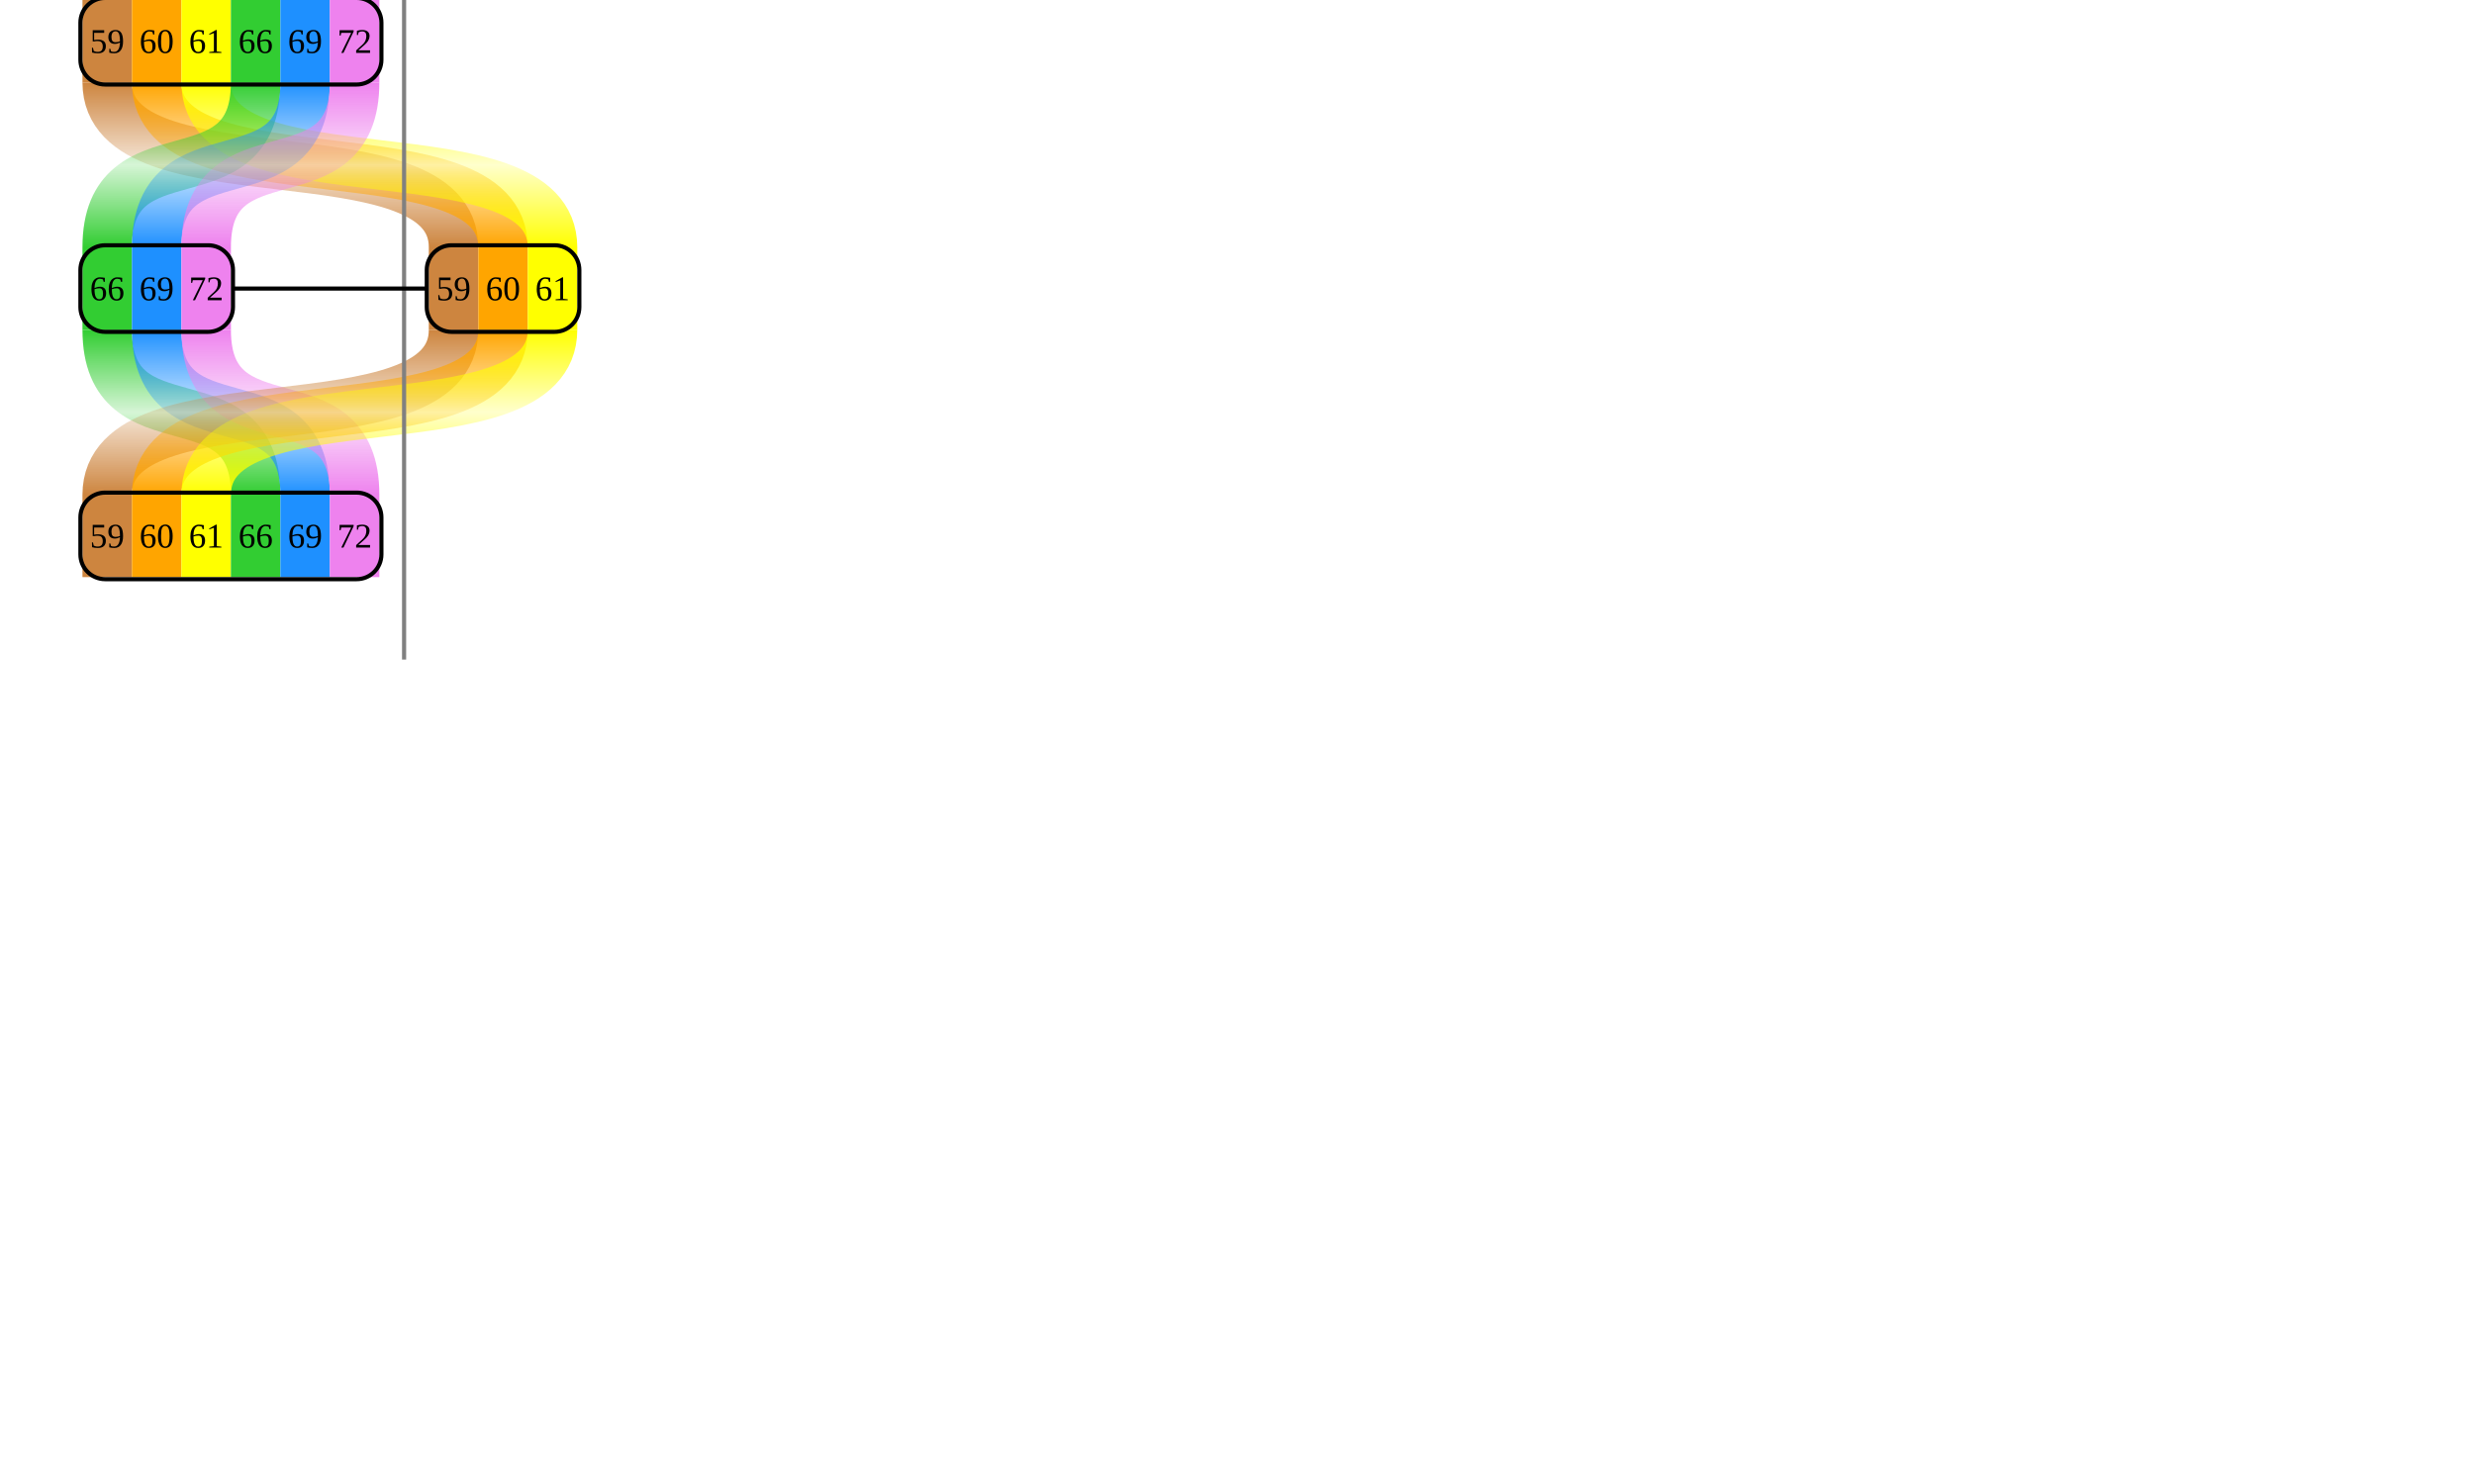
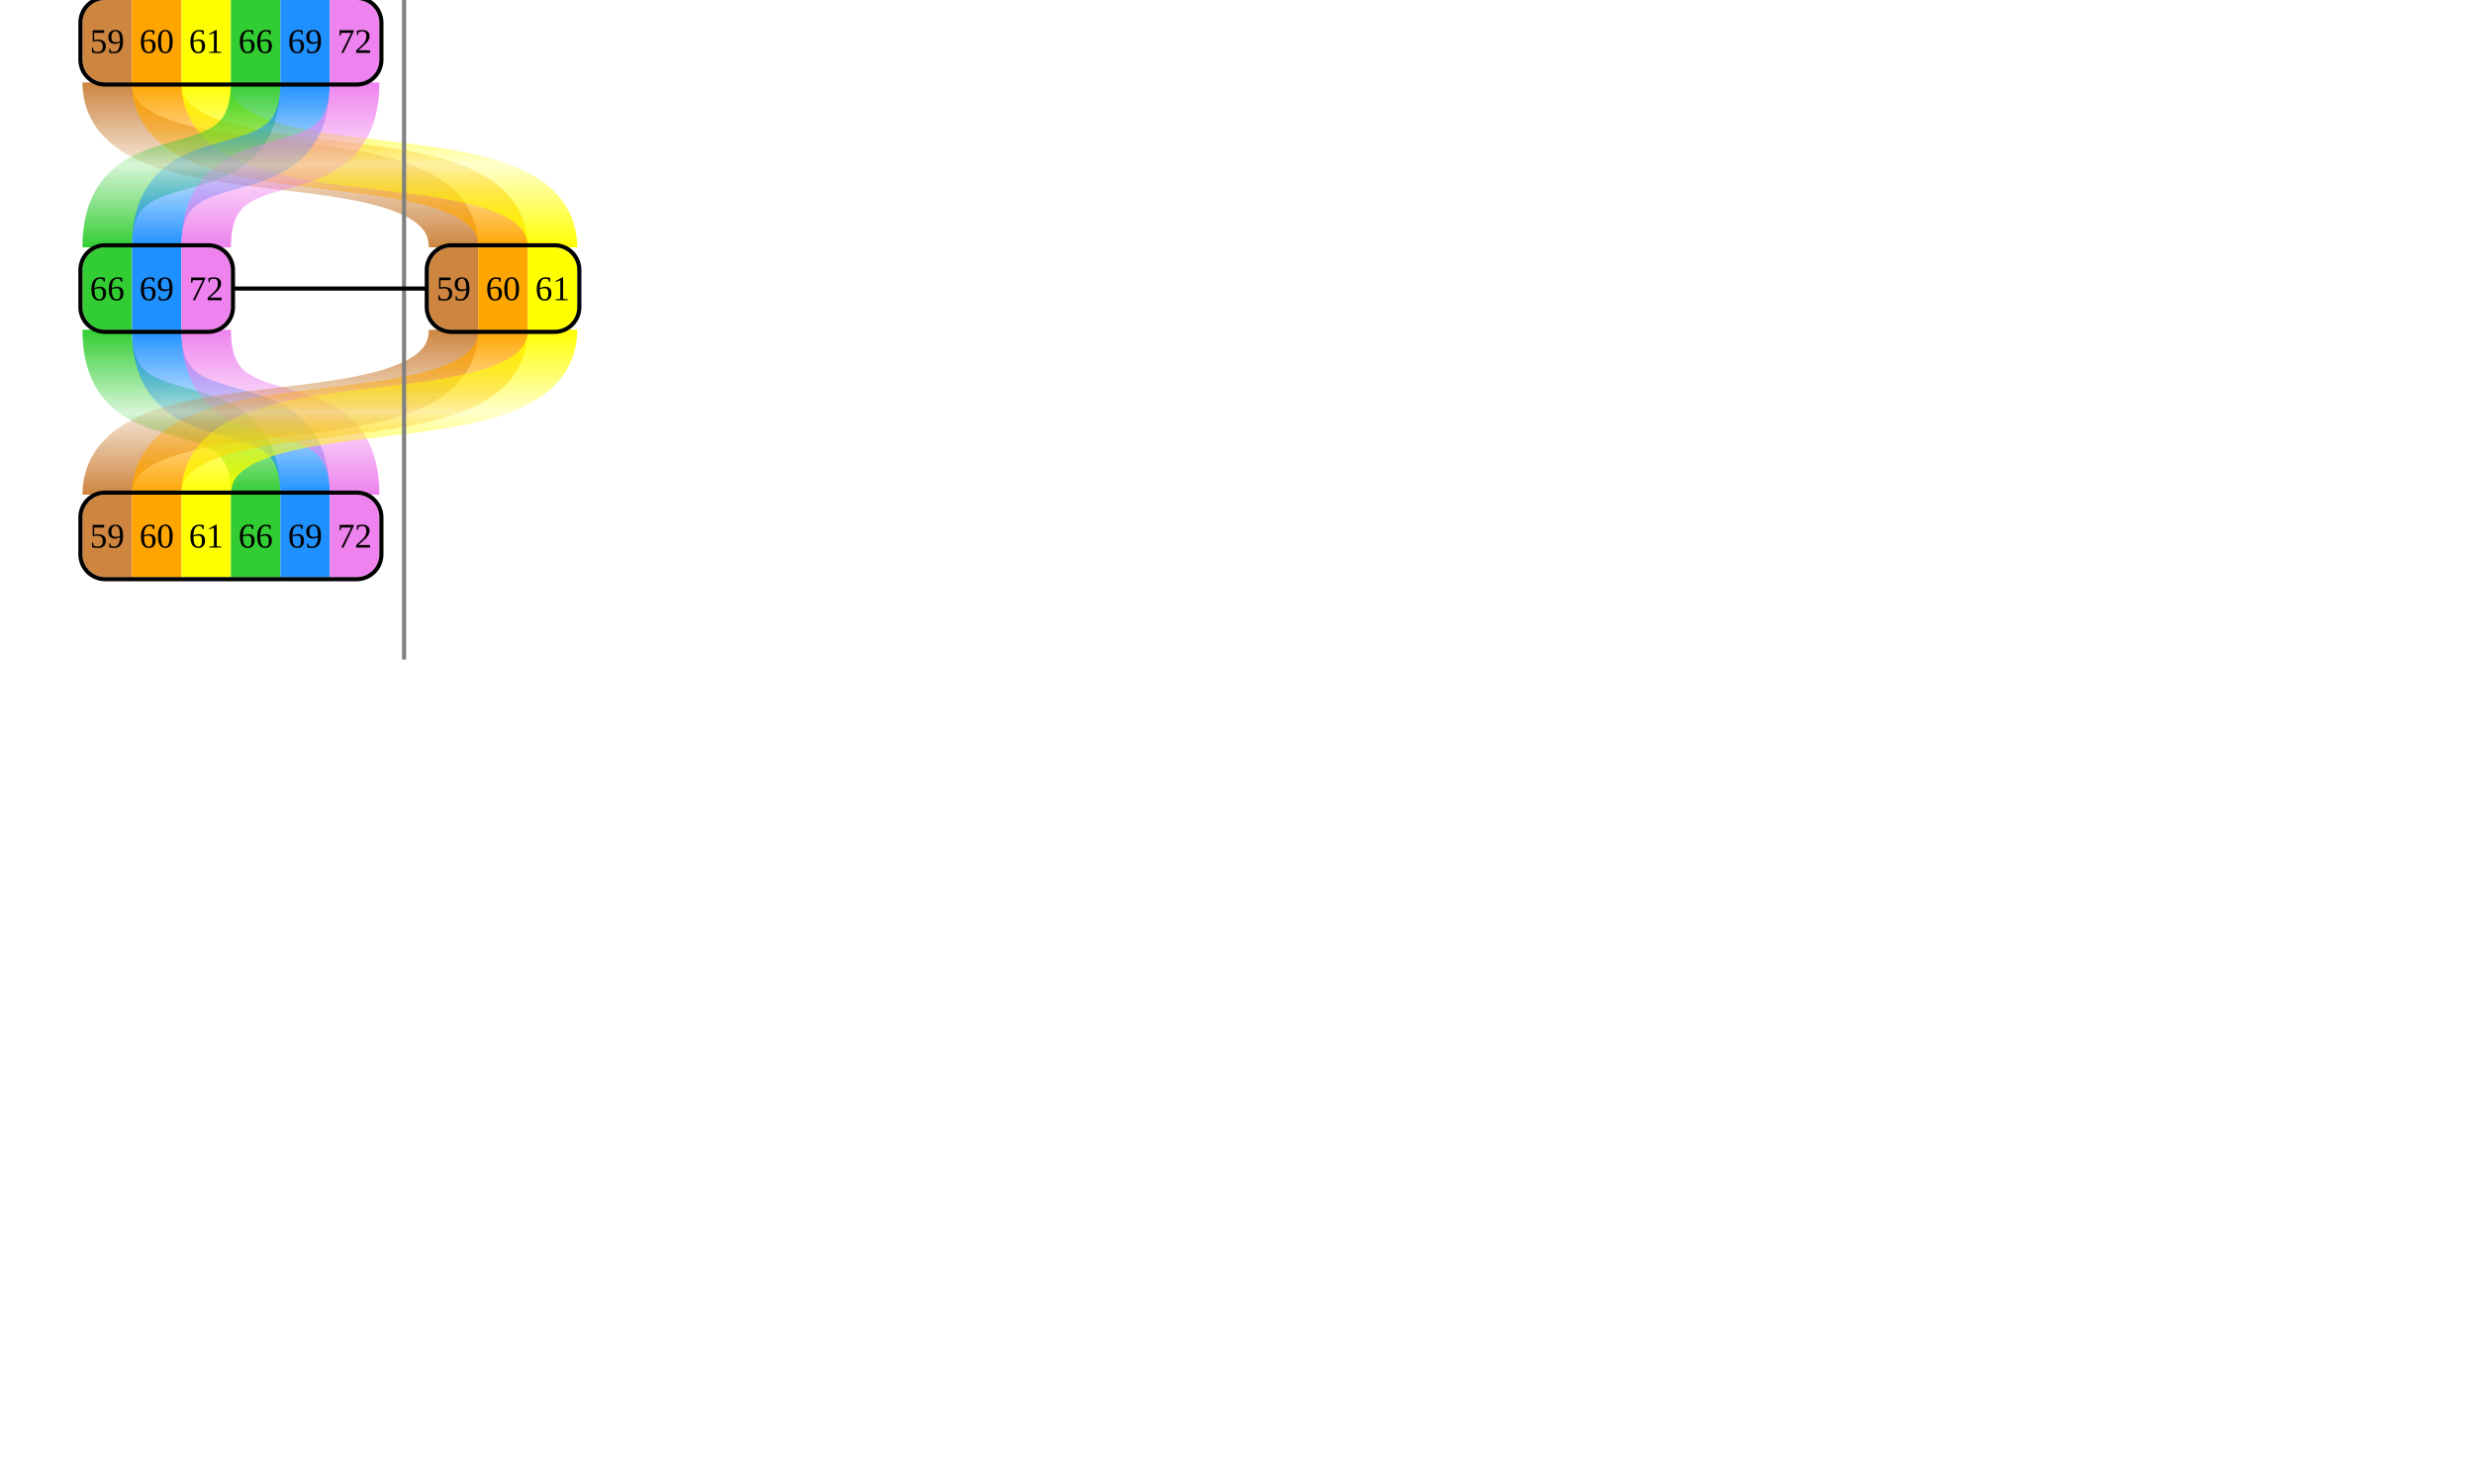
<svg xmlns="http://www.w3.org/2000/svg" viewBox="0 0 300 180">
  <g transform="translate(10)">
    <defs>
      <linearGradient id="dodgerblueGradient" x1="0%" x2="0%" y1="0%" y2="100%">
        <stop offset="0%" stop-color="dodgerblue" stop-opacity="1" />
        <stop offset="50%" stop-color="dodgerblue" stop-opacity=".2" />
        <stop offset="100%" stop-color="dodgerblue" stop-opacity="1" />
      </linearGradient>
      <linearGradient id="yellowGradient" x1="0%" x2="0%" y1="0%" y2="100%">
        <stop offset="0%" stop-color="yellow" stop-opacity="1" />
        <stop offset="50%" stop-color="yellow" stop-opacity=".2" />
        <stop offset="100%" stop-color="yellow" stop-opacity="1" />
      </linearGradient>
      <linearGradient id="violetGradient" x1="0%" x2="0%" y1="0%" y2="100%">
        <stop offset="0%" stop-color="violet" stop-opacity="1" />
        <stop offset="50%" stop-color="violet" stop-opacity=".2" />
        <stop offset="100%" stop-color="violet" stop-opacity="1" />
      </linearGradient>
      <linearGradient id="orangeGradient" x1="0%" x2="0%" y1="0%" y2="100%">
        <stop offset="0%" stop-color="orange" stop-opacity="1" />
        <stop offset="50%" stop-color="orange" stop-opacity=".2" />
        <stop offset="100%" stop-color="orange" stop-opacity="1" />
      </linearGradient>
      <linearGradient id="limegreenGradient" x1="0%" x2="0%" y1="0%" y2="100%">
        <stop offset="0%" stop-color="limegreen" stop-opacity="1" />
        <stop offset="50%" stop-color="limegreen" stop-opacity=".2" />
        <stop offset="100%" stop-color="limegreen" stop-opacity="1" />
      </linearGradient>
      <linearGradient id="peruGradient" x1="0%" x2="0%" y1="0%" y2="100%">
        <stop offset="0%" stop-color="peru" stop-opacity="1" />
        <stop offset="50%" stop-color="peru" stop-opacity=".2" />
        <stop offset="100%" stop-color="peru" stop-opacity="1" />
      </linearGradient>
+       <clipPath id="clipPath1">
+         <rect x="0" y="0" width="6.0" height="10.0" rx="2.75" />
+       </clipPath>
+       <clipPath id="clipPath2">
+         <rect x="0" y="0" width="12.0" height="10.0" rx="2.75" />
+       </clipPath>
+       <clipPath id="clipPath3">
+         <rect x="0" y="0" width="18.0" height="10.0" rx="2.75" />
+       </clipPath>
+       <clipPath id="clipPath4">
+         <rect x="0" y="0" width="24.0" height="10.0" rx="2.75" />
+       </clipPath>
+       <clipPath id="clipPath5">
+         <rect x="0" y="0" width="30.0" height="10.0" rx="2.75" />
+       </clipPath>
+       <clipPath id="clipPath6">
+         <rect x="0" y="0" width="36.0" height="10.0" rx="2.75" />
+       </clipPath>
    </defs>
    <g transform="translate(0, 0.0)">
-       <g transform="translate(0.0)">
+       <g transform="translate(0.0)" clip-path="url(#clipPath6)">
        <rect x="0.0" y="0" width="6.0" height="10.0" fill="peru" />
        <text x="3.0" y="5.0" text-anchor="middle" dominant-baseline="central" font-size="4.2">59</text>
        <rect x="6.0" y="0" width="6.0" height="10.0" fill="orange" />
        <text x="9.0" y="5.0" text-anchor="middle" dominant-baseline="central" font-size="4.2">60</text>
        <rect x="12.0" y="0" width="6.0" height="10.0" fill="yellow" />
        <text x="15.0" y="5.0" text-anchor="middle" dominant-baseline="central" font-size="4.2">61</text>
        <rect x="18.0" y="0" width="6.0" height="10.0" fill="limegreen" />
        <text x="21.0" y="5.0" text-anchor="middle" dominant-baseline="central" font-size="4.2">66</text>
        <rect x="24.0" y="0" width="6.0" height="10.0" fill="dodgerblue" />
        <text x="27.0" y="5.0" text-anchor="middle" dominant-baseline="central" font-size="4.2">69</text>
        <rect x="30.0" y="0" width="6.0" height="10.0" fill="violet" />
        <text x="33.0" y="5.0" text-anchor="middle" dominant-baseline="central" font-size="4.2">72</text>
      </g>
    </g>
    <g transform="translate(0, 30.0)">
-       <g transform="translate(0.0)">
+       <g transform="translate(0.0)" clip-path="url(#clipPath3)">
        <rect x="0.0" y="0" width="6.0" height="10.0" fill="limegreen" />
        <text x="3.0" y="5.0" text-anchor="middle" dominant-baseline="central" font-size="4.2">66</text>
        <rect x="6.0" y="0" width="6.0" height="10.0" fill="dodgerblue" />
        <text x="9.0" y="5.0" text-anchor="middle" dominant-baseline="central" font-size="4.2">69</text>
        <rect x="12.0" y="0" width="6.0" height="10.0" fill="violet" />
        <text x="15.0" y="5.0" text-anchor="middle" dominant-baseline="central" font-size="4.2">72</text>
      </g>
-       <g transform="translate(42.0)">
+       <g transform="translate(42.0)" clip-path="url(#clipPath3)">
        <rect x="0.0" y="0" width="6.0" height="10.0" fill="peru" />
        <text x="3.0" y="5.0" text-anchor="middle" dominant-baseline="central" font-size="4.2">59</text>
        <rect x="6.0" y="0" width="6.0" height="10.0" fill="orange" />
        <text x="9.0" y="5.0" text-anchor="middle" dominant-baseline="central" font-size="4.2">60</text>
        <rect x="12.0" y="0" width="6.0" height="10.0" fill="yellow" />
        <text x="15.0" y="5.0" text-anchor="middle" dominant-baseline="central" font-size="4.2">61</text>
      </g>
    </g>
    <g transform="translate(0, 60.0)">
-       <g transform="translate(0.0)">
+       <g transform="translate(0.0)" clip-path="url(#clipPath6)">
        <rect x="0.0" y="0" width="6.0" height="10.0" fill="peru" />
        <text x="3.0" y="5.0" text-anchor="middle" dominant-baseline="central" font-size="4.2">59</text>
        <rect x="6.0" y="0" width="6.0" height="10.0" fill="orange" />
        <text x="9.0" y="5.0" text-anchor="middle" dominant-baseline="central" font-size="4.2">60</text>
        <rect x="12.0" y="0" width="6.0" height="10.0" fill="yellow" />
        <text x="15.0" y="5.0" text-anchor="middle" dominant-baseline="central" font-size="4.2">61</text>
        <rect x="18.0" y="0" width="6.0" height="10.0" fill="limegreen" />
        <text x="21.0" y="5.0" text-anchor="middle" dominant-baseline="central" font-size="4.2">66</text>
        <rect x="24.0" y="0" width="6.0" height="10.0" fill="dodgerblue" />
        <text x="27.0" y="5.0" text-anchor="middle" dominant-baseline="central" font-size="4.2">69</text>
        <rect x="30.0" y="0" width="6.0" height="10.0" fill="violet" />
        <text x="33.0" y="5.0" text-anchor="middle" dominant-baseline="central" font-size="4.2">72</text>
      </g>
    </g>
    <g transform="translate(0, 30.0)">
      <path d="M 3.0,-20.0 C 3.0,-5.0 45.0, -15.0 45.0,0" stroke="url(#peruGradient)" fill="none" stroke-width="6.0" />
      <path d="M 9.0,-20.0 C 9.0,-5.0 51.0, -15.0 51.0,0" stroke="url(#orangeGradient)" fill="none" stroke-width="6.0" />
      <path d="M 15.0,-20.0 C 15.0,-5.0 57.0, -15.0 57.0,0" stroke="url(#yellowGradient)" fill="none" stroke-width="6.0" />
      <path d="M 21.0,-20.0 C 21.0,-5.0 3.0, -15.0 3.0,0" stroke="url(#limegreenGradient)" fill="none" stroke-width="6.0" />
      <path d="M 27.0,-20.0 C 27.0,-5.0 9.0, -15.0 9.0,0" stroke="url(#dodgerblueGradient)" fill="none" stroke-width="6.0" />
      <path d="M 33.0,-20.0 C 33.0,-5.0 15.0, -15.0 15.0,0" stroke="url(#violetGradient)" fill="none" stroke-width="6.0" />
    </g>
    <g transform="translate(0, 60.0)">
      <path d="M 3.0,-20.0 C 3.0,-5.0 21.0, -15.0 21.0,0" stroke="url(#limegreenGradient)" fill="none" stroke-width="6.0" />
      <path d="M 9.0,-20.0 C 9.0,-5.0 27.0, -15.0 27.0,0" stroke="url(#dodgerblueGradient)" fill="none" stroke-width="6.0" />
      <path d="M 15.0,-20.0 C 15.0,-5.0 33.0, -15.0 33.0,0" stroke="url(#violetGradient)" fill="none" stroke-width="6.0" />
      <path d="M 45.0,-20.0 C 45.0,-5.0 3.0, -15.0 3.0,0" stroke="url(#peruGradient)" fill="none" stroke-width="6.0" />
      <path d="M 51.0,-20.0 C 51.0,-5.0 9.0, -15.0 9.0,0" stroke="url(#orangeGradient)" fill="none" stroke-width="6.0" />
      <path d="M 57.0,-20.0 C 57.0,-5.0 15.0, -15.0 15.0,0" stroke="url(#yellowGradient)" fill="none" stroke-width="6.0" />
    </g>
    <line transform="translate(0, -10.0)" x1="39.0" y1="0" x2="39.0" y2="90.0" stroke="gray" stroke-width=".5" />
    <rect transform="translate(0.0, 0.0)" x="-0.25" y="-.25" width="36.5" height="10.5" stroke="black" stroke-width=".5" fill="none" rx="3" />
    <rect transform="translate(0.0, 30.0)" x="-0.25" y="-.25" width="18.5" height="10.5" stroke="black" stroke-width=".5" fill="none" rx="3" />
    <rect transform="translate(42.0, 30.0)" x="-0.25" y="-.25" width="18.5" height="10.5" stroke="black" stroke-width=".5" fill="none" rx="3" />
    <rect transform="translate(0.0, 60.0)" x="-0.25" y="-.25" width="36.5" height="10.5" stroke="black" stroke-width=".5" fill="none" rx="3" />
    <line x1="18.25" y1="35.0" x2="41.75" y2="35.0" stroke="black" stroke-width=".5" />
  </g>
</svg>
